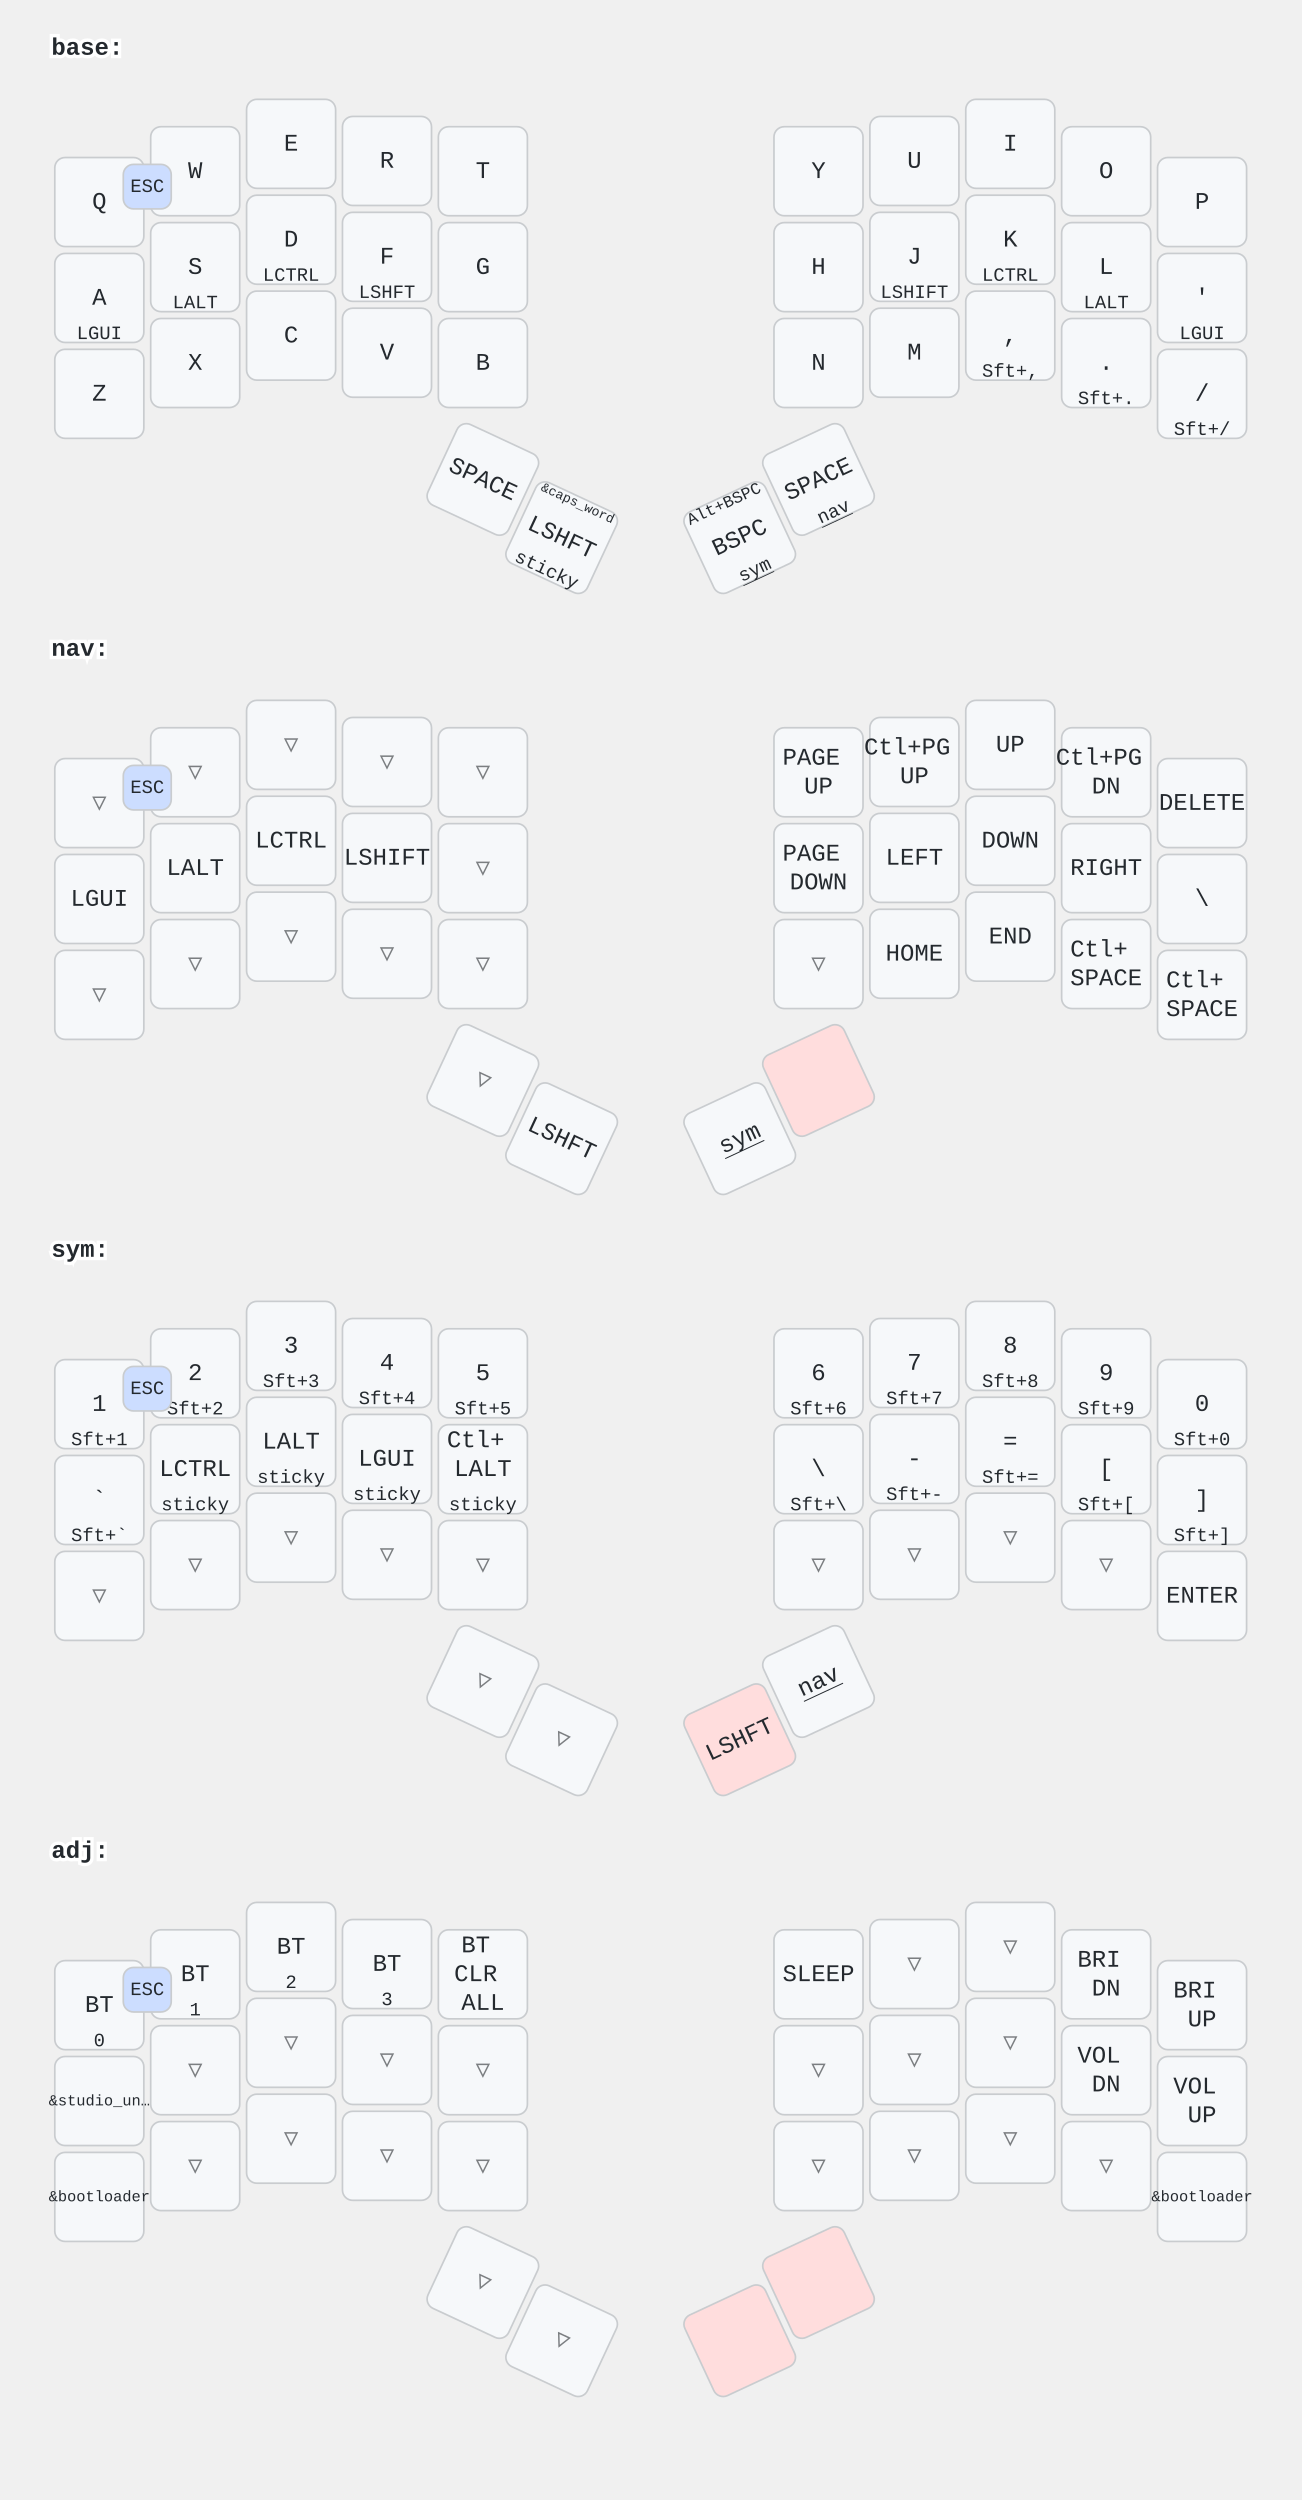
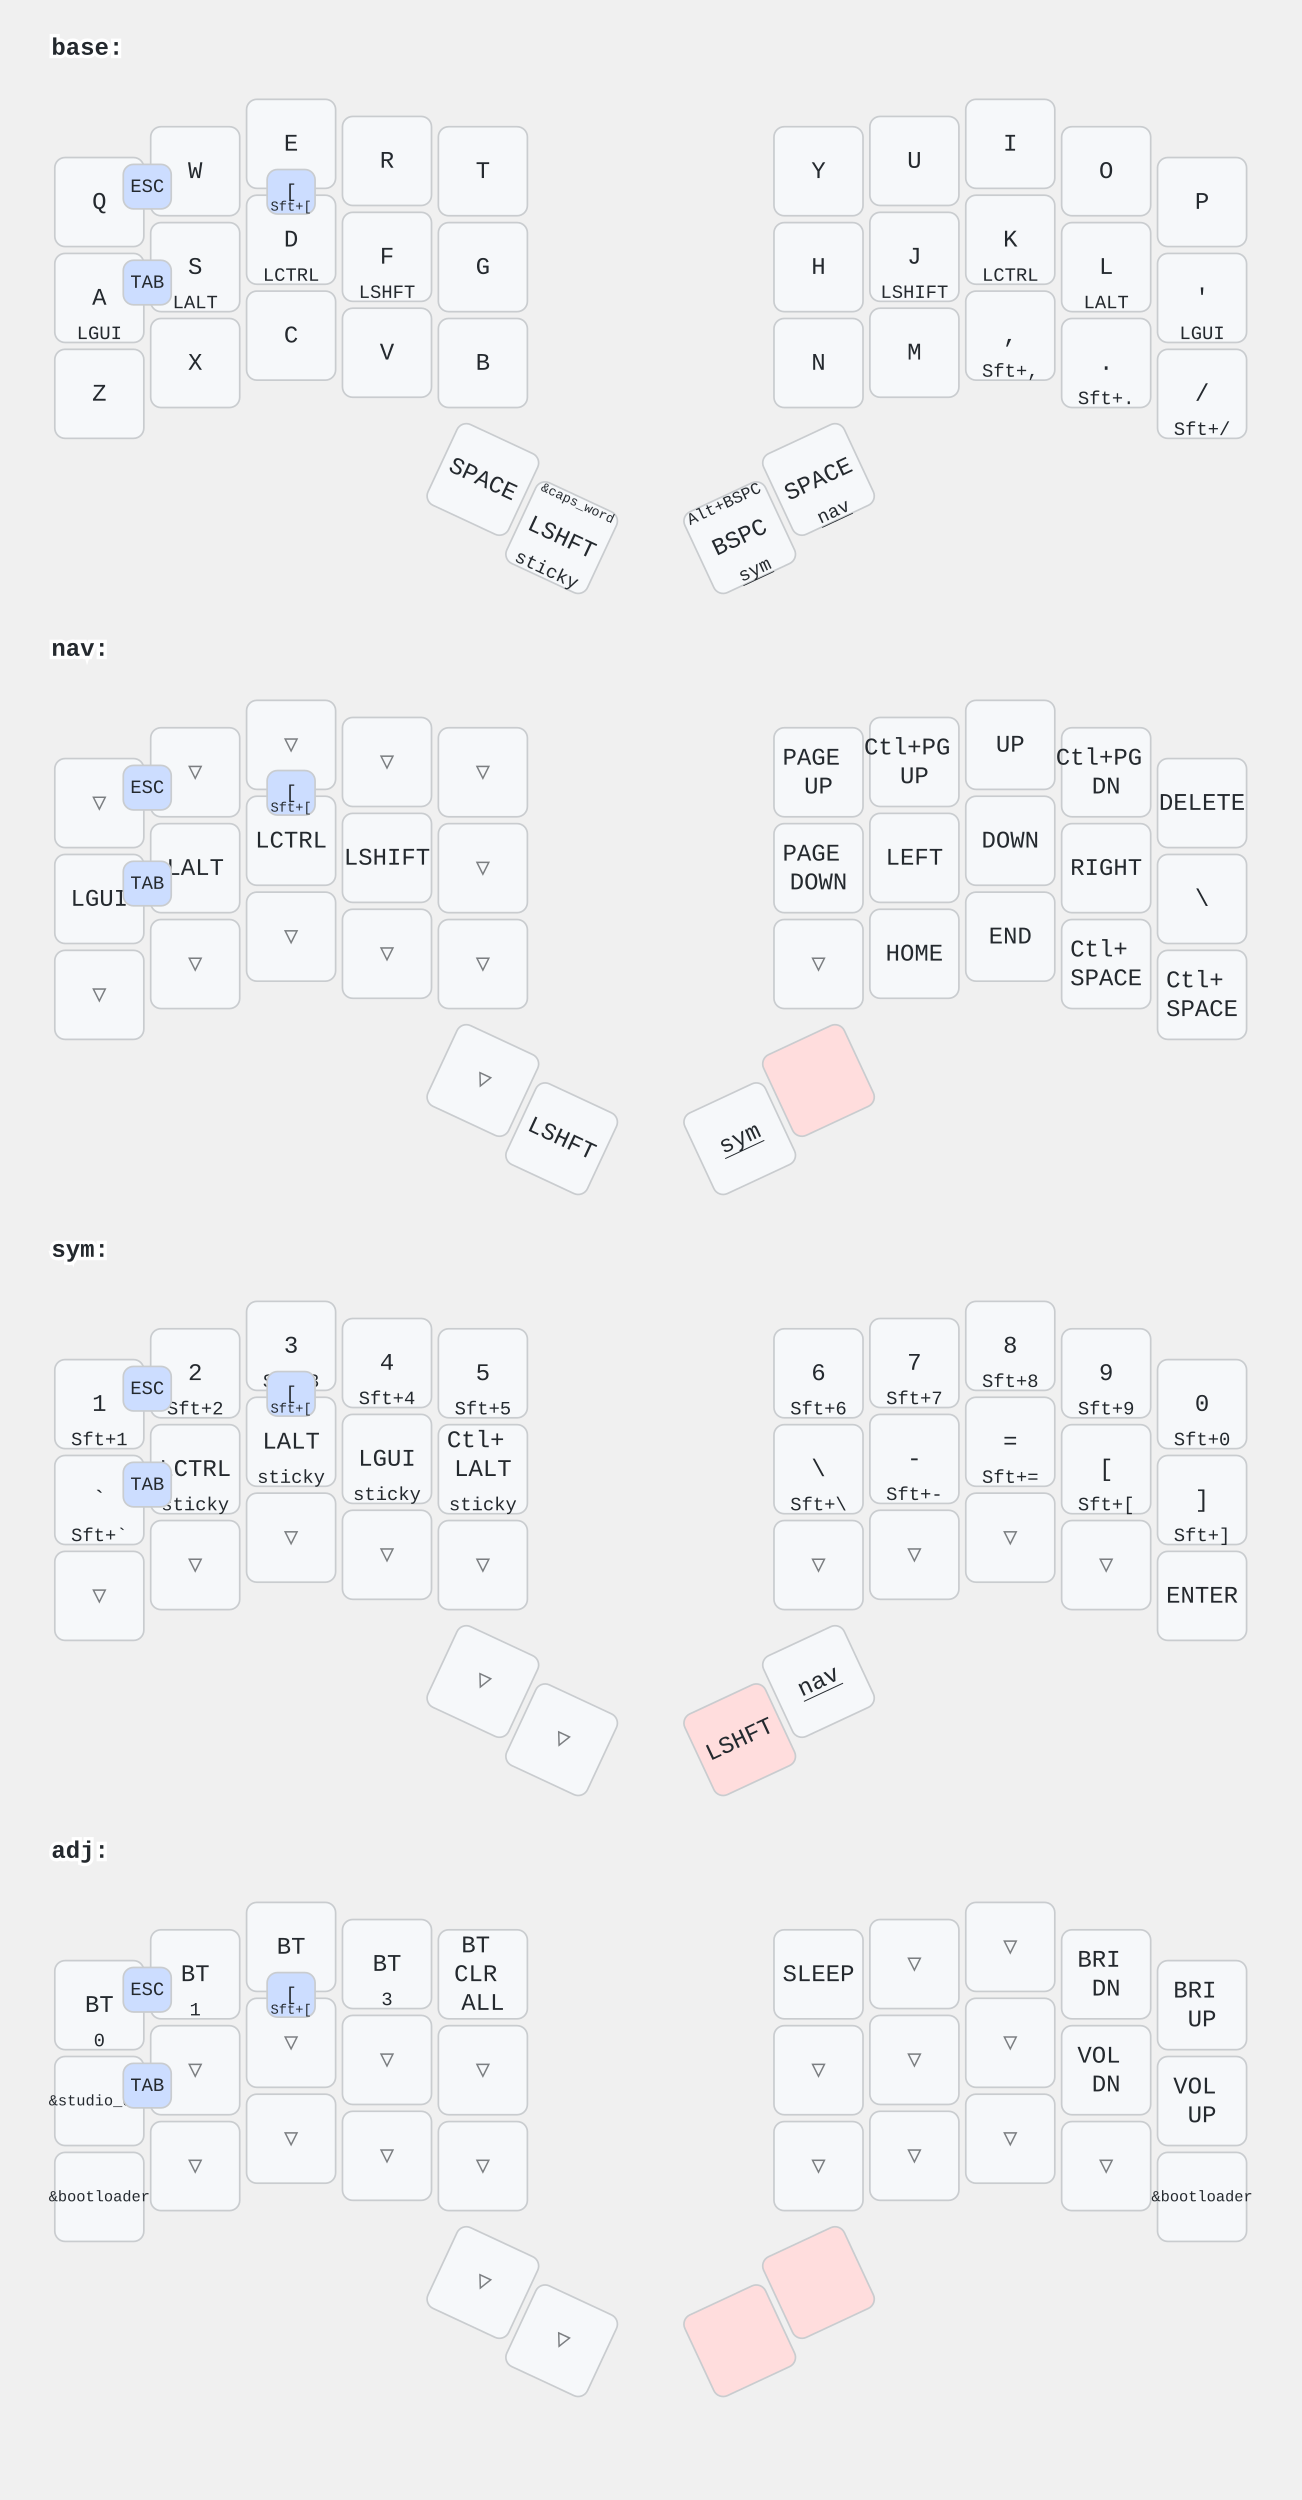
<svg xmlns="http://www.w3.org/2000/svg" width="760" height="1460" viewBox="0 0 760 1460" class="keymap">
  <style>/* inherit to force styles through use tags */
svg path {
    fill: inherit;
}

/* font and background color specifications */
svg.keymap {
    font-family: SFMono-Regular,Consolas,Liberation Mono,Menlo,monospace;
    font-size: 14px;
    font-kerning: normal;
    text-rendering: optimizeLegibility;
    fill: #24292e;
}

/* default key styling */
rect.key {
    fill: #f6f8fa;
}

rect.key, rect.combo {
    stroke: #c9cccf;
    stroke-width: 1;
}

/* default key side styling, only used is draw_key_sides is set */
rect.side {
    filter: brightness(90%);
}

/* color accent for combo boxes */
rect.combo, rect.combo-separate {
    fill: #cdf;
}

/* color accent for held keys */
rect.held, rect.combo.held {
    fill: #fdd;
}

/* color accent for ghost (optional) keys */
rect.ghost, rect.combo.ghost {
    stroke-dasharray: 4, 4;
    stroke-width: 2;
}

text {
    text-anchor: middle;
    dominant-baseline: middle;
}

/* styling for layer labels */
text.label {
    font-weight: bold;
    text-anchor: start;
    stroke: white;
    stroke-width: 4;
    paint-order: stroke;
}

/* styling for optional footer */
text.footer {
    text-anchor: end;
    dominant-baseline: auto;
    stroke: white;
    stroke-width: 4;
    paint-order: stroke;
}

/* styling for combo tap, and key non-tap label text */
text.combo, text.hold, text.shifted, text.left, text.right {
    font-size: 11px;
}

text.hold {
    text-anchor: middle;
    dominant-baseline: auto;
}

text.shifted {
    text-anchor: middle;
    dominant-baseline: hanging;
}

text.left {
    text-anchor: start;
}

text.right {
    text-anchor: end;
}

text.layer-activator {
    text-decoration: underline;
}

/* styling for hold/shifted label text in combo box */
text.combo.hold, text.combo.shifted, text.combo.left, text.combo.right {
    font-size: 8px;
}

/* lighter symbol for transparent keys */
text.trans {
    fill: #7b7e81;
}

/* styling for combo dendrons */
path.combo {
    stroke-width: 1;
    stroke: gray;
    fill: none;
}

/* Start Tabler Icons Cleanup */
/* cannot use height/width with glyphs */
.icon-tabler &gt; path {
    fill: inherit;
    stroke: inherit;
    stroke-width: 2;
}
/* hide tabler's default box */
.icon-tabler &gt; path[stroke="none"][fill="none"] {
    visibility: hidden;
}
/* End Tabler Icons Cleanup */
</style>
  <g transform="translate(30, 0)" class="layer-base">
    <text x="0" y="28" class="label" id="base">base:</text>
    <g transform="translate(0, 56)">
      <g transform="translate(28, 62)" class="key keypos-0">
        <rect rx="6" ry="6" x="-26" y="-26" width="52" height="52" class="key" />
        <text x="0" y="0" class="key tap">Q</text>
      </g>
      <g transform="translate(84, 44)" class="key keypos-1">
        <rect rx="6" ry="6" x="-26" y="-26" width="52" height="52" class="key" />
        <text x="0" y="0" class="key tap">W</text>
      </g>
      <g transform="translate(140, 28)" class="key keypos-2">
        <rect rx="6" ry="6" x="-26" y="-26" width="52" height="52" class="key" />
        <text x="0" y="0" class="key tap">E</text>
      </g>
      <g transform="translate(196, 38)" class="key keypos-3">
        <rect rx="6" ry="6" x="-26" y="-26" width="52" height="52" class="key" />
        <text x="0" y="0" class="key tap">R</text>
      </g>
      <g transform="translate(252, 44)" class="key keypos-4">
        <rect rx="6" ry="6" x="-26" y="-26" width="52" height="52" class="key" />
        <text x="0" y="0" class="key tap">T</text>
      </g>
      <g transform="translate(448, 44)" class="key keypos-5">
        <rect rx="6" ry="6" x="-26" y="-26" width="52" height="52" class="key" />
        <text x="0" y="0" class="key tap">Y</text>
      </g>
      <g transform="translate(504, 38)" class="key keypos-6">
        <rect rx="6" ry="6" x="-26" y="-26" width="52" height="52" class="key" />
        <text x="0" y="0" class="key tap">U</text>
      </g>
      <g transform="translate(560, 28)" class="key keypos-7">
        <rect rx="6" ry="6" x="-26" y="-26" width="52" height="52" class="key" />
        <text x="0" y="0" class="key tap">I</text>
      </g>
      <g transform="translate(616, 44)" class="key keypos-8">
        <rect rx="6" ry="6" x="-26" y="-26" width="52" height="52" class="key" />
        <text x="0" y="0" class="key tap">O</text>
      </g>
      <g transform="translate(672, 62)" class="key keypos-9">
        <rect rx="6" ry="6" x="-26" y="-26" width="52" height="52" class="key" />
        <text x="0" y="0" class="key tap">P</text>
      </g>
      <g transform="translate(28, 118)" class="key keypos-10">
        <rect rx="6" ry="6" x="-26" y="-26" width="52" height="52" class="key" />
        <text x="0" y="0" class="key tap">A</text>
        <text x="0" y="24" class="key hold">LGUI</text>
      </g>
      <g transform="translate(84, 100)" class="key keypos-11">
        <rect rx="6" ry="6" x="-26" y="-26" width="52" height="52" class="key" />
        <text x="0" y="0" class="key tap">S</text>
        <text x="0" y="24" class="key hold">LALT</text>
      </g>
      <g transform="translate(140, 84)" class="key keypos-12">
        <rect rx="6" ry="6" x="-26" y="-26" width="52" height="52" class="key" />
        <text x="0" y="0" class="key tap">D</text>
        <text x="0" y="24" class="key hold">LCTRL</text>
      </g>
      <g transform="translate(196, 94)" class="key keypos-13">
        <rect rx="6" ry="6" x="-26" y="-26" width="52" height="52" class="key" />
        <text x="0" y="0" class="key tap">F</text>
        <text x="0" y="24" class="key hold">LSHFT</text>
      </g>
      <g transform="translate(252, 100)" class="key keypos-14">
        <rect rx="6" ry="6" x="-26" y="-26" width="52" height="52" class="key" />
        <text x="0" y="0" class="key tap">G</text>
      </g>
      <g transform="translate(448, 100)" class="key keypos-15">
        <rect rx="6" ry="6" x="-26" y="-26" width="52" height="52" class="key" />
        <text x="0" y="0" class="key tap">H</text>
      </g>
      <g transform="translate(504, 94)" class="key keypos-16">
        <rect rx="6" ry="6" x="-26" y="-26" width="52" height="52" class="key" />
        <text x="0" y="0" class="key tap">J</text>
        <text x="0" y="24" class="key hold">LSHIFT</text>
      </g>
      <g transform="translate(560, 84)" class="key keypos-17">
        <rect rx="6" ry="6" x="-26" y="-26" width="52" height="52" class="key" />
        <text x="0" y="0" class="key tap">K</text>
        <text x="0" y="24" class="key hold">LCTRL</text>
      </g>
      <g transform="translate(616, 100)" class="key keypos-18">
        <rect rx="6" ry="6" x="-26" y="-26" width="52" height="52" class="key" />
        <text x="0" y="0" class="key tap">L</text>
        <text x="0" y="24" class="key hold">LALT</text>
      </g>
      <g transform="translate(672, 118)" class="key keypos-19">
        <rect rx="6" ry="6" x="-26" y="-26" width="52" height="52" class="key" />
        <text x="0" y="0" class="key tap">'</text>
        <text x="0" y="24" class="key hold">LGUI</text>
      </g>
      <g transform="translate(28, 174)" class="key keypos-20">
        <rect rx="6" ry="6" x="-26" y="-26" width="52" height="52" class="key" />
        <text x="0" y="0" class="key tap">Z</text>
      </g>
      <g transform="translate(84, 156)" class="key keypos-21">
        <rect rx="6" ry="6" x="-26" y="-26" width="52" height="52" class="key" />
        <text x="0" y="0" class="key tap">X</text>
      </g>
      <g transform="translate(140, 140)" class="key keypos-22">
        <rect rx="6" ry="6" x="-26" y="-26" width="52" height="52" class="key" />
        <text x="0" y="0" class="key tap">C</text>
      </g>
      <g transform="translate(196, 150)" class="key keypos-23">
        <rect rx="6" ry="6" x="-26" y="-26" width="52" height="52" class="key" />
        <text x="0" y="0" class="key tap">V</text>
      </g>
      <g transform="translate(252, 156)" class="key keypos-24">
        <rect rx="6" ry="6" x="-26" y="-26" width="52" height="52" class="key" />
        <text x="0" y="0" class="key tap">B</text>
      </g>
      <g transform="translate(448, 156)" class="key keypos-25">
        <rect rx="6" ry="6" x="-26" y="-26" width="52" height="52" class="key" />
        <text x="0" y="0" class="key tap">N</text>
      </g>
      <g transform="translate(504, 150)" class="key keypos-26">
        <rect rx="6" ry="6" x="-26" y="-26" width="52" height="52" class="key" />
        <text x="0" y="0" class="key tap">M</text>
      </g>
      <g transform="translate(560, 140)" class="key keypos-27">
        <rect rx="6" ry="6" x="-26" y="-26" width="52" height="52" class="key" />
        <text x="0" y="0" class="key tap">,</text>
        <text x="0" y="24" class="key hold">Sft+,</text>
      </g>
      <g transform="translate(616, 156)" class="key keypos-28">
        <rect rx="6" ry="6" x="-26" y="-26" width="52" height="52" class="key" />
        <text x="0" y="0" class="key tap">.</text>
        <text x="0" y="24" class="key hold">Sft+.</text>
      </g>
      <g transform="translate(672, 174)" class="key keypos-29">
        <rect rx="6" ry="6" x="-26" y="-26" width="52" height="52" class="key" />
        <text x="0" y="0" class="key tap">/</text>
        <text x="0" y="24" class="key hold">Sft+/</text>
      </g>
      <g transform="translate(252, 224) rotate(25.0)" class="key keypos-30">
        <rect rx="6" ry="6" x="-26" y="-26" width="52" height="52" class="key" />
        <text x="0" y="0" class="key tap">SPACE</text>
      </g>
      <g transform="translate(298, 258) rotate(25.0)" class="key keypos-31">
        <rect rx="6" ry="6" x="-26" y="-26" width="52" height="52" class="key" />
        <text x="0" y="0" class="key tap">LSHFT</text>
        <text x="0" y="24" class="key hold">sticky</text>
        <text x="0" y="-24" class="key shifted">
          <tspan style="font-size: 70%">&amp;caps_word</tspan>
        </text>
      </g>
      <g transform="translate(402, 258) rotate(-25.0)" class="key keypos-32">
        <rect rx="6" ry="6" x="-26" y="-26" width="52" height="52" class="key" />
        <text x="0" y="0" class="key tap">BSPC</text>
        <a href="#sym">
          <text x="0" y="24" class="key hold layer-activator">sym</text>
        </a>
        <text x="0" y="-24" class="key shifted">
          <tspan style="font-size: 88%">Alt+BSPC</tspan>
        </text>
      </g>
      <g transform="translate(448, 224) rotate(-25.0)" class="key keypos-33">
        <rect rx="6" ry="6" x="-26" y="-26" width="52" height="52" class="key" />
        <text x="0" y="0" class="key tap">SPACE</text>
        <a href="#nav">
          <text x="0" y="24" class="key hold layer-activator">nav</text>
        </a>
      </g>
      <g class="combo combopos-0">
        <rect rx="6" ry="6" x="42" y="40" width="28" height="26" class="combo" />
        <text x="56" y="53" class="combo tap">ESC</text>
      </g>
+       <g class="combo combopos-1">
+         <rect rx="6" ry="6" x="42" y="96" width="28" height="26" class="combo" />
+         <text x="56" y="109" class="combo tap">TAB</text>
+       </g>
+       <g class="combo combopos-2">
+         <rect rx="6" ry="6" x="126" y="43" width="28" height="26" class="combo" />
+         <text x="140" y="56" class="combo tap">[</text>
+         <text x="140" y="67" class="combo hold">Sft+[</text>
+       </g>
    </g>
  </g>
  <g transform="translate(30, 351)" class="layer-nav">
    <text x="0" y="28" class="label" id="nav">nav:</text>
    <g transform="translate(0, 56)">
      <g transform="translate(28, 62)" class="key trans keypos-0">
        <rect rx="6" ry="6" x="-26" y="-26" width="52" height="52" class="key trans" />
        <text x="0" y="0" class="key trans tap">▽</text>
      </g>
      <g transform="translate(84, 44)" class="key trans keypos-1">
        <rect rx="6" ry="6" x="-26" y="-26" width="52" height="52" class="key trans" />
        <text x="0" y="0" class="key trans tap">▽</text>
      </g>
      <g transform="translate(140, 28)" class="key trans keypos-2">
        <rect rx="6" ry="6" x="-26" y="-26" width="52" height="52" class="key trans" />
        <text x="0" y="0" class="key trans tap">▽</text>
      </g>
      <g transform="translate(196, 38)" class="key trans keypos-3">
        <rect rx="6" ry="6" x="-26" y="-26" width="52" height="52" class="key trans" />
        <text x="0" y="0" class="key trans tap">▽</text>
      </g>
      <g transform="translate(252, 44)" class="key trans keypos-4">
        <rect rx="6" ry="6" x="-26" y="-26" width="52" height="52" class="key trans" />
        <text x="0" y="0" class="key trans tap">▽</text>
      </g>
      <g transform="translate(448, 44)" class="key keypos-5">
        <rect rx="6" ry="6" x="-26" y="-26" width="52" height="52" class="key" />
        <text x="0" y="0" class="key tap">
          <tspan x="0" dy="-0.6em">PAGE</tspan>
          <tspan x="0" dy="1.2em">UP</tspan>
        </text>
      </g>
      <g transform="translate(504, 38)" class="key keypos-6">
        <rect rx="6" ry="6" x="-26" y="-26" width="52" height="52" class="key" />
        <text x="0" y="0" class="key tap">
          <tspan x="0" dy="-0.6em">Ctl+PG</tspan>
          <tspan x="0" dy="1.2em">UP</tspan>
        </text>
      </g>
      <g transform="translate(560, 28)" class="key keypos-7">
        <rect rx="6" ry="6" x="-26" y="-26" width="52" height="52" class="key" />
        <text x="0" y="0" class="key tap">UP</text>
      </g>
      <g transform="translate(616, 44)" class="key keypos-8">
        <rect rx="6" ry="6" x="-26" y="-26" width="52" height="52" class="key" />
        <text x="0" y="0" class="key tap">
          <tspan x="0" dy="-0.6em">Ctl+PG</tspan>
          <tspan x="0" dy="1.2em">DN</tspan>
        </text>
      </g>
      <g transform="translate(672, 62)" class="key keypos-9">
        <rect rx="6" ry="6" x="-26" y="-26" width="52" height="52" class="key" />
        <text x="0" y="0" class="key tap">DELETE</text>
      </g>
      <g transform="translate(28, 118)" class="key keypos-10">
        <rect rx="6" ry="6" x="-26" y="-26" width="52" height="52" class="key" />
        <text x="0" y="0" class="key tap">LGUI</text>
      </g>
      <g transform="translate(84, 100)" class="key keypos-11">
        <rect rx="6" ry="6" x="-26" y="-26" width="52" height="52" class="key" />
        <text x="0" y="0" class="key tap">LALT</text>
      </g>
      <g transform="translate(140, 84)" class="key keypos-12">
        <rect rx="6" ry="6" x="-26" y="-26" width="52" height="52" class="key" />
        <text x="0" y="0" class="key tap">LCTRL</text>
      </g>
      <g transform="translate(196, 94)" class="key keypos-13">
        <rect rx="6" ry="6" x="-26" y="-26" width="52" height="52" class="key" />
        <text x="0" y="0" class="key tap">LSHIFT</text>
      </g>
      <g transform="translate(252, 100)" class="key trans keypos-14">
        <rect rx="6" ry="6" x="-26" y="-26" width="52" height="52" class="key trans" />
        <text x="0" y="0" class="key trans tap">▽</text>
      </g>
      <g transform="translate(448, 100)" class="key keypos-15">
        <rect rx="6" ry="6" x="-26" y="-26" width="52" height="52" class="key" />
        <text x="0" y="0" class="key tap">
          <tspan x="0" dy="-0.6em">PAGE</tspan>
          <tspan x="0" dy="1.2em">DOWN</tspan>
        </text>
      </g>
      <g transform="translate(504, 94)" class="key keypos-16">
        <rect rx="6" ry="6" x="-26" y="-26" width="52" height="52" class="key" />
        <text x="0" y="0" class="key tap">LEFT</text>
      </g>
      <g transform="translate(560, 84)" class="key keypos-17">
        <rect rx="6" ry="6" x="-26" y="-26" width="52" height="52" class="key" />
        <text x="0" y="0" class="key tap">DOWN</text>
      </g>
      <g transform="translate(616, 100)" class="key keypos-18">
        <rect rx="6" ry="6" x="-26" y="-26" width="52" height="52" class="key" />
        <text x="0" y="0" class="key tap">RIGHT</text>
      </g>
      <g transform="translate(672, 118)" class="key keypos-19">
        <rect rx="6" ry="6" x="-26" y="-26" width="52" height="52" class="key" />
        <text x="0" y="0" class="key tap">\</text>
      </g>
      <g transform="translate(28, 174)" class="key trans keypos-20">
        <rect rx="6" ry="6" x="-26" y="-26" width="52" height="52" class="key trans" />
        <text x="0" y="0" class="key trans tap">▽</text>
      </g>
      <g transform="translate(84, 156)" class="key trans keypos-21">
        <rect rx="6" ry="6" x="-26" y="-26" width="52" height="52" class="key trans" />
        <text x="0" y="0" class="key trans tap">▽</text>
      </g>
      <g transform="translate(140, 140)" class="key trans keypos-22">
        <rect rx="6" ry="6" x="-26" y="-26" width="52" height="52" class="key trans" />
        <text x="0" y="0" class="key trans tap">▽</text>
      </g>
      <g transform="translate(196, 150)" class="key trans keypos-23">
        <rect rx="6" ry="6" x="-26" y="-26" width="52" height="52" class="key trans" />
        <text x="0" y="0" class="key trans tap">▽</text>
      </g>
      <g transform="translate(252, 156)" class="key trans keypos-24">
        <rect rx="6" ry="6" x="-26" y="-26" width="52" height="52" class="key trans" />
        <text x="0" y="0" class="key trans tap">▽</text>
      </g>
      <g transform="translate(448, 156)" class="key trans keypos-25">
        <rect rx="6" ry="6" x="-26" y="-26" width="52" height="52" class="key trans" />
        <text x="0" y="0" class="key trans tap">▽</text>
      </g>
      <g transform="translate(504, 150)" class="key keypos-26">
        <rect rx="6" ry="6" x="-26" y="-26" width="52" height="52" class="key" />
        <text x="0" y="0" class="key tap">HOME</text>
      </g>
      <g transform="translate(560, 140)" class="key keypos-27">
        <rect rx="6" ry="6" x="-26" y="-26" width="52" height="52" class="key" />
        <text x="0" y="0" class="key tap">END</text>
      </g>
      <g transform="translate(616, 156)" class="key keypos-28">
        <rect rx="6" ry="6" x="-26" y="-26" width="52" height="52" class="key" />
        <text x="0" y="0" class="key tap">
          <tspan x="0" dy="-0.6em">Ctl+</tspan>
          <tspan x="0" dy="1.2em">SPACE</tspan>
        </text>
      </g>
      <g transform="translate(672, 174)" class="key keypos-29">
        <rect rx="6" ry="6" x="-26" y="-26" width="52" height="52" class="key" />
        <text x="0" y="0" class="key tap">
          <tspan x="0" dy="-0.6em">Ctl+</tspan>
          <tspan x="0" dy="1.2em">SPACE</tspan>
        </text>
      </g>
      <g transform="translate(252, 224) rotate(25.0)" class="key trans keypos-30">
        <rect rx="6" ry="6" x="-26" y="-26" width="52" height="52" class="key trans" />
        <text x="0" y="0" class="key trans tap">▽</text>
      </g>
      <g transform="translate(298, 258) rotate(25.0)" class="key keypos-31">
        <rect rx="6" ry="6" x="-26" y="-26" width="52" height="52" class="key" />
        <text x="0" y="0" class="key tap">LSHFT</text>
      </g>
      <g transform="translate(402, 258) rotate(-25.0)" class="key keypos-32">
        <rect rx="6" ry="6" x="-26" y="-26" width="52" height="52" class="key" />
        <a href="#sym">
          <text x="0" y="0" class="key tap layer-activator">sym</text>
        </a>
      </g>
      <g transform="translate(448, 224) rotate(-25.0)" class="key held keypos-33">
        <rect rx="6" ry="6" x="-26" y="-26" width="52" height="52" class="key held" />
      </g>
      <g class="combo combopos-0">
        <rect rx="6" ry="6" x="42" y="40" width="28" height="26" class="combo" />
        <text x="56" y="53" class="combo tap">ESC</text>
      </g>
+       <g class="combo combopos-1">
+         <rect rx="6" ry="6" x="42" y="96" width="28" height="26" class="combo" />
+         <text x="56" y="109" class="combo tap">TAB</text>
+       </g>
+       <g class="combo combopos-2">
+         <rect rx="6" ry="6" x="126" y="43" width="28" height="26" class="combo" />
+         <text x="140" y="56" class="combo tap">[</text>
+         <text x="140" y="67" class="combo hold">Sft+[</text>
+       </g>
    </g>
  </g>
  <g transform="translate(30, 702)" class="layer-sym">
    <text x="0" y="28" class="label" id="sym">sym:</text>
    <g transform="translate(0, 56)">
      <g transform="translate(28, 62)" class="key keypos-0">
        <rect rx="6" ry="6" x="-26" y="-26" width="52" height="52" class="key" />
        <text x="0" y="0" class="key tap">1</text>
        <text x="0" y="24" class="key hold">Sft+1</text>
      </g>
      <g transform="translate(84, 44)" class="key keypos-1">
        <rect rx="6" ry="6" x="-26" y="-26" width="52" height="52" class="key" />
        <text x="0" y="0" class="key tap">2</text>
        <text x="0" y="24" class="key hold">Sft+2</text>
      </g>
      <g transform="translate(140, 28)" class="key keypos-2">
        <rect rx="6" ry="6" x="-26" y="-26" width="52" height="52" class="key" />
        <text x="0" y="0" class="key tap">3</text>
        <text x="0" y="24" class="key hold">Sft+3</text>
      </g>
      <g transform="translate(196, 38)" class="key keypos-3">
        <rect rx="6" ry="6" x="-26" y="-26" width="52" height="52" class="key" />
        <text x="0" y="0" class="key tap">4</text>
        <text x="0" y="24" class="key hold">Sft+4</text>
      </g>
      <g transform="translate(252, 44)" class="key keypos-4">
        <rect rx="6" ry="6" x="-26" y="-26" width="52" height="52" class="key" />
        <text x="0" y="0" class="key tap">5</text>
        <text x="0" y="24" class="key hold">Sft+5</text>
      </g>
      <g transform="translate(448, 44)" class="key keypos-5">
        <rect rx="6" ry="6" x="-26" y="-26" width="52" height="52" class="key" />
        <text x="0" y="0" class="key tap">6</text>
        <text x="0" y="24" class="key hold">Sft+6</text>
      </g>
      <g transform="translate(504, 38)" class="key keypos-6">
        <rect rx="6" ry="6" x="-26" y="-26" width="52" height="52" class="key" />
        <text x="0" y="0" class="key tap">7</text>
        <text x="0" y="24" class="key hold">Sft+7</text>
      </g>
      <g transform="translate(560, 28)" class="key keypos-7">
        <rect rx="6" ry="6" x="-26" y="-26" width="52" height="52" class="key" />
        <text x="0" y="0" class="key tap">8</text>
        <text x="0" y="24" class="key hold">Sft+8</text>
      </g>
      <g transform="translate(616, 44)" class="key keypos-8">
        <rect rx="6" ry="6" x="-26" y="-26" width="52" height="52" class="key" />
        <text x="0" y="0" class="key tap">9</text>
        <text x="0" y="24" class="key hold">Sft+9</text>
      </g>
      <g transform="translate(672, 62)" class="key keypos-9">
        <rect rx="6" ry="6" x="-26" y="-26" width="52" height="52" class="key" />
        <text x="0" y="0" class="key tap">0</text>
        <text x="0" y="24" class="key hold">Sft+0</text>
      </g>
      <g transform="translate(28, 118)" class="key keypos-10">
        <rect rx="6" ry="6" x="-26" y="-26" width="52" height="52" class="key" />
        <text x="0" y="0" class="key tap">`</text>
        <text x="0" y="24" class="key hold">Sft+`</text>
      </g>
      <g transform="translate(84, 100)" class="key keypos-11">
        <rect rx="6" ry="6" x="-26" y="-26" width="52" height="52" class="key" />
        <text x="0" y="0" class="key tap">LCTRL</text>
        <text x="0" y="24" class="key hold">sticky</text>
      </g>
      <g transform="translate(140, 84)" class="key keypos-12">
        <rect rx="6" ry="6" x="-26" y="-26" width="52" height="52" class="key" />
        <text x="0" y="0" class="key tap">LALT</text>
        <text x="0" y="24" class="key hold">sticky</text>
      </g>
      <g transform="translate(196, 94)" class="key keypos-13">
        <rect rx="6" ry="6" x="-26" y="-26" width="52" height="52" class="key" />
        <text x="0" y="0" class="key tap">LGUI</text>
        <text x="0" y="24" class="key hold">sticky</text>
      </g>
      <g transform="translate(252, 100)" class="key keypos-14">
        <rect rx="6" ry="6" x="-26" y="-26" width="52" height="52" class="key" />
        <text x="0" y="0" class="key tap">
          <tspan x="0" dy="-1.2em">Ctl+</tspan>
          <tspan x="0" dy="1.2em">LALT</tspan>
        </text>
        <text x="0" y="24" class="key hold">sticky</text>
      </g>
      <g transform="translate(448, 100)" class="key keypos-15">
        <rect rx="6" ry="6" x="-26" y="-26" width="52" height="52" class="key" />
        <text x="0" y="0" class="key tap">\</text>
        <text x="0" y="24" class="key hold">Sft+\</text>
      </g>
      <g transform="translate(504, 94)" class="key keypos-16">
        <rect rx="6" ry="6" x="-26" y="-26" width="52" height="52" class="key" />
        <text x="0" y="0" class="key tap">-</text>
        <text x="0" y="24" class="key hold">Sft+-</text>
      </g>
      <g transform="translate(560, 84)" class="key keypos-17">
        <rect rx="6" ry="6" x="-26" y="-26" width="52" height="52" class="key" />
        <text x="0" y="0" class="key tap">=</text>
        <text x="0" y="24" class="key hold">Sft+=</text>
      </g>
      <g transform="translate(616, 100)" class="key keypos-18">
        <rect rx="6" ry="6" x="-26" y="-26" width="52" height="52" class="key" />
        <text x="0" y="0" class="key tap">[</text>
        <text x="0" y="24" class="key hold">Sft+[</text>
      </g>
      <g transform="translate(672, 118)" class="key keypos-19">
        <rect rx="6" ry="6" x="-26" y="-26" width="52" height="52" class="key" />
        <text x="0" y="0" class="key tap">]</text>
        <text x="0" y="24" class="key hold">Sft+]</text>
      </g>
      <g transform="translate(28, 174)" class="key trans keypos-20">
        <rect rx="6" ry="6" x="-26" y="-26" width="52" height="52" class="key trans" />
        <text x="0" y="0" class="key trans tap">▽</text>
      </g>
      <g transform="translate(84, 156)" class="key trans keypos-21">
        <rect rx="6" ry="6" x="-26" y="-26" width="52" height="52" class="key trans" />
        <text x="0" y="0" class="key trans tap">▽</text>
      </g>
      <g transform="translate(140, 140)" class="key trans keypos-22">
        <rect rx="6" ry="6" x="-26" y="-26" width="52" height="52" class="key trans" />
        <text x="0" y="0" class="key trans tap">▽</text>
      </g>
      <g transform="translate(196, 150)" class="key trans keypos-23">
        <rect rx="6" ry="6" x="-26" y="-26" width="52" height="52" class="key trans" />
        <text x="0" y="0" class="key trans tap">▽</text>
      </g>
      <g transform="translate(252, 156)" class="key trans keypos-24">
        <rect rx="6" ry="6" x="-26" y="-26" width="52" height="52" class="key trans" />
        <text x="0" y="0" class="key trans tap">▽</text>
      </g>
      <g transform="translate(448, 156)" class="key trans keypos-25">
        <rect rx="6" ry="6" x="-26" y="-26" width="52" height="52" class="key trans" />
        <text x="0" y="0" class="key trans tap">▽</text>
      </g>
      <g transform="translate(504, 150)" class="key trans keypos-26">
        <rect rx="6" ry="6" x="-26" y="-26" width="52" height="52" class="key trans" />
        <text x="0" y="0" class="key trans tap">▽</text>
      </g>
      <g transform="translate(560, 140)" class="key trans keypos-27">
        <rect rx="6" ry="6" x="-26" y="-26" width="52" height="52" class="key trans" />
        <text x="0" y="0" class="key trans tap">▽</text>
      </g>
      <g transform="translate(616, 156)" class="key trans keypos-28">
        <rect rx="6" ry="6" x="-26" y="-26" width="52" height="52" class="key trans" />
        <text x="0" y="0" class="key trans tap">▽</text>
      </g>
      <g transform="translate(672, 174)" class="key keypos-29">
        <rect rx="6" ry="6" x="-26" y="-26" width="52" height="52" class="key" />
        <text x="0" y="0" class="key tap">ENTER</text>
      </g>
      <g transform="translate(252, 224) rotate(25.0)" class="key trans keypos-30">
        <rect rx="6" ry="6" x="-26" y="-26" width="52" height="52" class="key trans" />
        <text x="0" y="0" class="key trans tap">▽</text>
      </g>
      <g transform="translate(298, 258) rotate(25.0)" class="key trans keypos-31">
        <rect rx="6" ry="6" x="-26" y="-26" width="52" height="52" class="key trans" />
        <text x="0" y="0" class="key trans tap">▽</text>
      </g>
      <g transform="translate(402, 258) rotate(-25.0)" class="key held keypos-32">
        <rect rx="6" ry="6" x="-26" y="-26" width="52" height="52" class="key held" />
        <text x="0" y="0" class="key held tap">LSHFT</text>
      </g>
      <g transform="translate(448, 224) rotate(-25.0)" class="key keypos-33">
        <rect rx="6" ry="6" x="-26" y="-26" width="52" height="52" class="key" />
        <a href="#nav">
          <text x="0" y="0" class="key tap layer-activator">nav</text>
        </a>
      </g>
      <g class="combo combopos-0">
        <rect rx="6" ry="6" x="42" y="40" width="28" height="26" class="combo" />
        <text x="56" y="53" class="combo tap">ESC</text>
      </g>
+       <g class="combo combopos-1">
+         <rect rx="6" ry="6" x="42" y="96" width="28" height="26" class="combo" />
+         <text x="56" y="109" class="combo tap">TAB</text>
+       </g>
+       <g class="combo combopos-2">
+         <rect rx="6" ry="6" x="126" y="43" width="28" height="26" class="combo" />
+         <text x="140" y="56" class="combo tap">[</text>
+         <text x="140" y="67" class="combo hold">Sft+[</text>
+       </g>
    </g>
  </g>
  <g transform="translate(30, 1053)" class="layer-adj">
    <text x="0" y="28" class="label" id="adj">adj:</text>
    <g transform="translate(0, 56)">
      <g transform="translate(28, 62)" class="key keypos-0">
        <rect rx="6" ry="6" x="-26" y="-26" width="52" height="52" class="key" />
        <text x="0" y="0" class="key tap">BT</text>
        <text x="0" y="24" class="key hold">0</text>
      </g>
      <g transform="translate(84, 44)" class="key keypos-1">
        <rect rx="6" ry="6" x="-26" y="-26" width="52" height="52" class="key" />
        <text x="0" y="0" class="key tap">BT</text>
        <text x="0" y="24" class="key hold">1</text>
      </g>
      <g transform="translate(140, 28)" class="key keypos-2">
        <rect rx="6" ry="6" x="-26" y="-26" width="52" height="52" class="key" />
        <text x="0" y="0" class="key tap">BT</text>
        <text x="0" y="24" class="key hold">2</text>
      </g>
      <g transform="translate(196, 38)" class="key keypos-3">
        <rect rx="6" ry="6" x="-26" y="-26" width="52" height="52" class="key" />
        <text x="0" y="0" class="key tap">BT</text>
        <text x="0" y="24" class="key hold">3</text>
      </g>
      <g transform="translate(252, 44)" class="key keypos-4">
        <rect rx="6" ry="6" x="-26" y="-26" width="52" height="52" class="key" />
        <text x="0" y="0" class="key tap">
          <tspan x="0" dy="-1.2em">BT</tspan>
          <tspan x="0" dy="1.2em">CLR</tspan>
          <tspan x="0" dy="1.2em">ALL</tspan>
        </text>
      </g>
      <g transform="translate(448, 44)" class="key keypos-5">
        <rect rx="6" ry="6" x="-26" y="-26" width="52" height="52" class="key" />
        <text x="0" y="0" class="key tap">SLEEP</text>
      </g>
      <g transform="translate(504, 38)" class="key trans keypos-6">
        <rect rx="6" ry="6" x="-26" y="-26" width="52" height="52" class="key trans" />
        <text x="0" y="0" class="key trans tap">▽</text>
      </g>
      <g transform="translate(560, 28)" class="key trans keypos-7">
        <rect rx="6" ry="6" x="-26" y="-26" width="52" height="52" class="key trans" />
        <text x="0" y="0" class="key trans tap">▽</text>
      </g>
      <g transform="translate(616, 44)" class="key keypos-8">
        <rect rx="6" ry="6" x="-26" y="-26" width="52" height="52" class="key" />
        <text x="0" y="0" class="key tap">
          <tspan x="0" dy="-0.6em">BRI</tspan>
          <tspan x="0" dy="1.2em">DN</tspan>
        </text>
      </g>
      <g transform="translate(672, 62)" class="key keypos-9">
        <rect rx="6" ry="6" x="-26" y="-26" width="52" height="52" class="key" />
        <text x="0" y="0" class="key tap">
          <tspan x="0" dy="-0.6em">BRI</tspan>
          <tspan x="0" dy="1.2em">UP</tspan>
        </text>
      </g>
      <g transform="translate(28, 118)" class="key keypos-10">
        <rect rx="6" ry="6" x="-26" y="-26" width="52" height="52" class="key" />
        <text x="0" y="0" class="key tap">
          <tspan style="font-size: 64%">&amp;studio_un…</tspan>
        </text>
      </g>
      <g transform="translate(84, 100)" class="key trans keypos-11">
        <rect rx="6" ry="6" x="-26" y="-26" width="52" height="52" class="key trans" />
        <text x="0" y="0" class="key trans tap">▽</text>
      </g>
      <g transform="translate(140, 84)" class="key trans keypos-12">
        <rect rx="6" ry="6" x="-26" y="-26" width="52" height="52" class="key trans" />
        <text x="0" y="0" class="key trans tap">▽</text>
      </g>
      <g transform="translate(196, 94)" class="key trans keypos-13">
        <rect rx="6" ry="6" x="-26" y="-26" width="52" height="52" class="key trans" />
        <text x="0" y="0" class="key trans tap">▽</text>
      </g>
      <g transform="translate(252, 100)" class="key trans keypos-14">
        <rect rx="6" ry="6" x="-26" y="-26" width="52" height="52" class="key trans" />
        <text x="0" y="0" class="key trans tap">▽</text>
      </g>
      <g transform="translate(448, 100)" class="key trans keypos-15">
        <rect rx="6" ry="6" x="-26" y="-26" width="52" height="52" class="key trans" />
        <text x="0" y="0" class="key trans tap">▽</text>
      </g>
      <g transform="translate(504, 94)" class="key trans keypos-16">
        <rect rx="6" ry="6" x="-26" y="-26" width="52" height="52" class="key trans" />
        <text x="0" y="0" class="key trans tap">▽</text>
      </g>
      <g transform="translate(560, 84)" class="key trans keypos-17">
        <rect rx="6" ry="6" x="-26" y="-26" width="52" height="52" class="key trans" />
        <text x="0" y="0" class="key trans tap">▽</text>
      </g>
      <g transform="translate(616, 100)" class="key keypos-18">
        <rect rx="6" ry="6" x="-26" y="-26" width="52" height="52" class="key" />
        <text x="0" y="0" class="key tap">
          <tspan x="0" dy="-0.6em">VOL</tspan>
          <tspan x="0" dy="1.2em">DN</tspan>
        </text>
      </g>
      <g transform="translate(672, 118)" class="key keypos-19">
        <rect rx="6" ry="6" x="-26" y="-26" width="52" height="52" class="key" />
        <text x="0" y="0" class="key tap">
          <tspan x="0" dy="-0.6em">VOL</tspan>
          <tspan x="0" dy="1.2em">UP</tspan>
        </text>
      </g>
      <g transform="translate(28, 174)" class="key keypos-20">
        <rect rx="6" ry="6" x="-26" y="-26" width="52" height="52" class="key" />
        <text x="0" y="0" class="key tap">
          <tspan style="font-size: 64%">&amp;bootloader</tspan>
        </text>
      </g>
      <g transform="translate(84, 156)" class="key trans keypos-21">
        <rect rx="6" ry="6" x="-26" y="-26" width="52" height="52" class="key trans" />
        <text x="0" y="0" class="key trans tap">▽</text>
      </g>
      <g transform="translate(140, 140)" class="key trans keypos-22">
        <rect rx="6" ry="6" x="-26" y="-26" width="52" height="52" class="key trans" />
        <text x="0" y="0" class="key trans tap">▽</text>
      </g>
      <g transform="translate(196, 150)" class="key trans keypos-23">
        <rect rx="6" ry="6" x="-26" y="-26" width="52" height="52" class="key trans" />
        <text x="0" y="0" class="key trans tap">▽</text>
      </g>
      <g transform="translate(252, 156)" class="key trans keypos-24">
        <rect rx="6" ry="6" x="-26" y="-26" width="52" height="52" class="key trans" />
        <text x="0" y="0" class="key trans tap">▽</text>
      </g>
      <g transform="translate(448, 156)" class="key trans keypos-25">
        <rect rx="6" ry="6" x="-26" y="-26" width="52" height="52" class="key trans" />
        <text x="0" y="0" class="key trans tap">▽</text>
      </g>
      <g transform="translate(504, 150)" class="key trans keypos-26">
        <rect rx="6" ry="6" x="-26" y="-26" width="52" height="52" class="key trans" />
        <text x="0" y="0" class="key trans tap">▽</text>
      </g>
      <g transform="translate(560, 140)" class="key trans keypos-27">
        <rect rx="6" ry="6" x="-26" y="-26" width="52" height="52" class="key trans" />
        <text x="0" y="0" class="key trans tap">▽</text>
      </g>
      <g transform="translate(616, 156)" class="key trans keypos-28">
        <rect rx="6" ry="6" x="-26" y="-26" width="52" height="52" class="key trans" />
        <text x="0" y="0" class="key trans tap">▽</text>
      </g>
      <g transform="translate(672, 174)" class="key keypos-29">
        <rect rx="6" ry="6" x="-26" y="-26" width="52" height="52" class="key" />
        <text x="0" y="0" class="key tap">
          <tspan style="font-size: 64%">&amp;bootloader</tspan>
        </text>
      </g>
      <g transform="translate(252, 224) rotate(25.0)" class="key trans keypos-30">
        <rect rx="6" ry="6" x="-26" y="-26" width="52" height="52" class="key trans" />
        <text x="0" y="0" class="key trans tap">▽</text>
      </g>
      <g transform="translate(298, 258) rotate(25.0)" class="key trans keypos-31">
        <rect rx="6" ry="6" x="-26" y="-26" width="52" height="52" class="key trans" />
        <text x="0" y="0" class="key trans tap">▽</text>
      </g>
      <g transform="translate(402, 258) rotate(-25.0)" class="key held keypos-32">
        <rect rx="6" ry="6" x="-26" y="-26" width="52" height="52" class="key held" />
      </g>
      <g transform="translate(448, 224) rotate(-25.0)" class="key held keypos-33">
        <rect rx="6" ry="6" x="-26" y="-26" width="52" height="52" class="key held" />
      </g>
      <g class="combo combopos-0">
        <rect rx="6" ry="6" x="42" y="40" width="28" height="26" class="combo" />
        <text x="56" y="53" class="combo tap">ESC</text>
      </g>
+       <g class="combo combopos-1">
+         <rect rx="6" ry="6" x="42" y="96" width="28" height="26" class="combo" />
+         <text x="56" y="109" class="combo tap">TAB</text>
+       </g>
+       <g class="combo combopos-2">
+         <rect rx="6" ry="6" x="126" y="43" width="28" height="26" class="combo" />
+         <text x="140" y="56" class="combo tap">[</text>
+         <text x="140" y="67" class="combo hold">Sft+[</text>
+       </g>
    </g>
  </g>
</svg>
